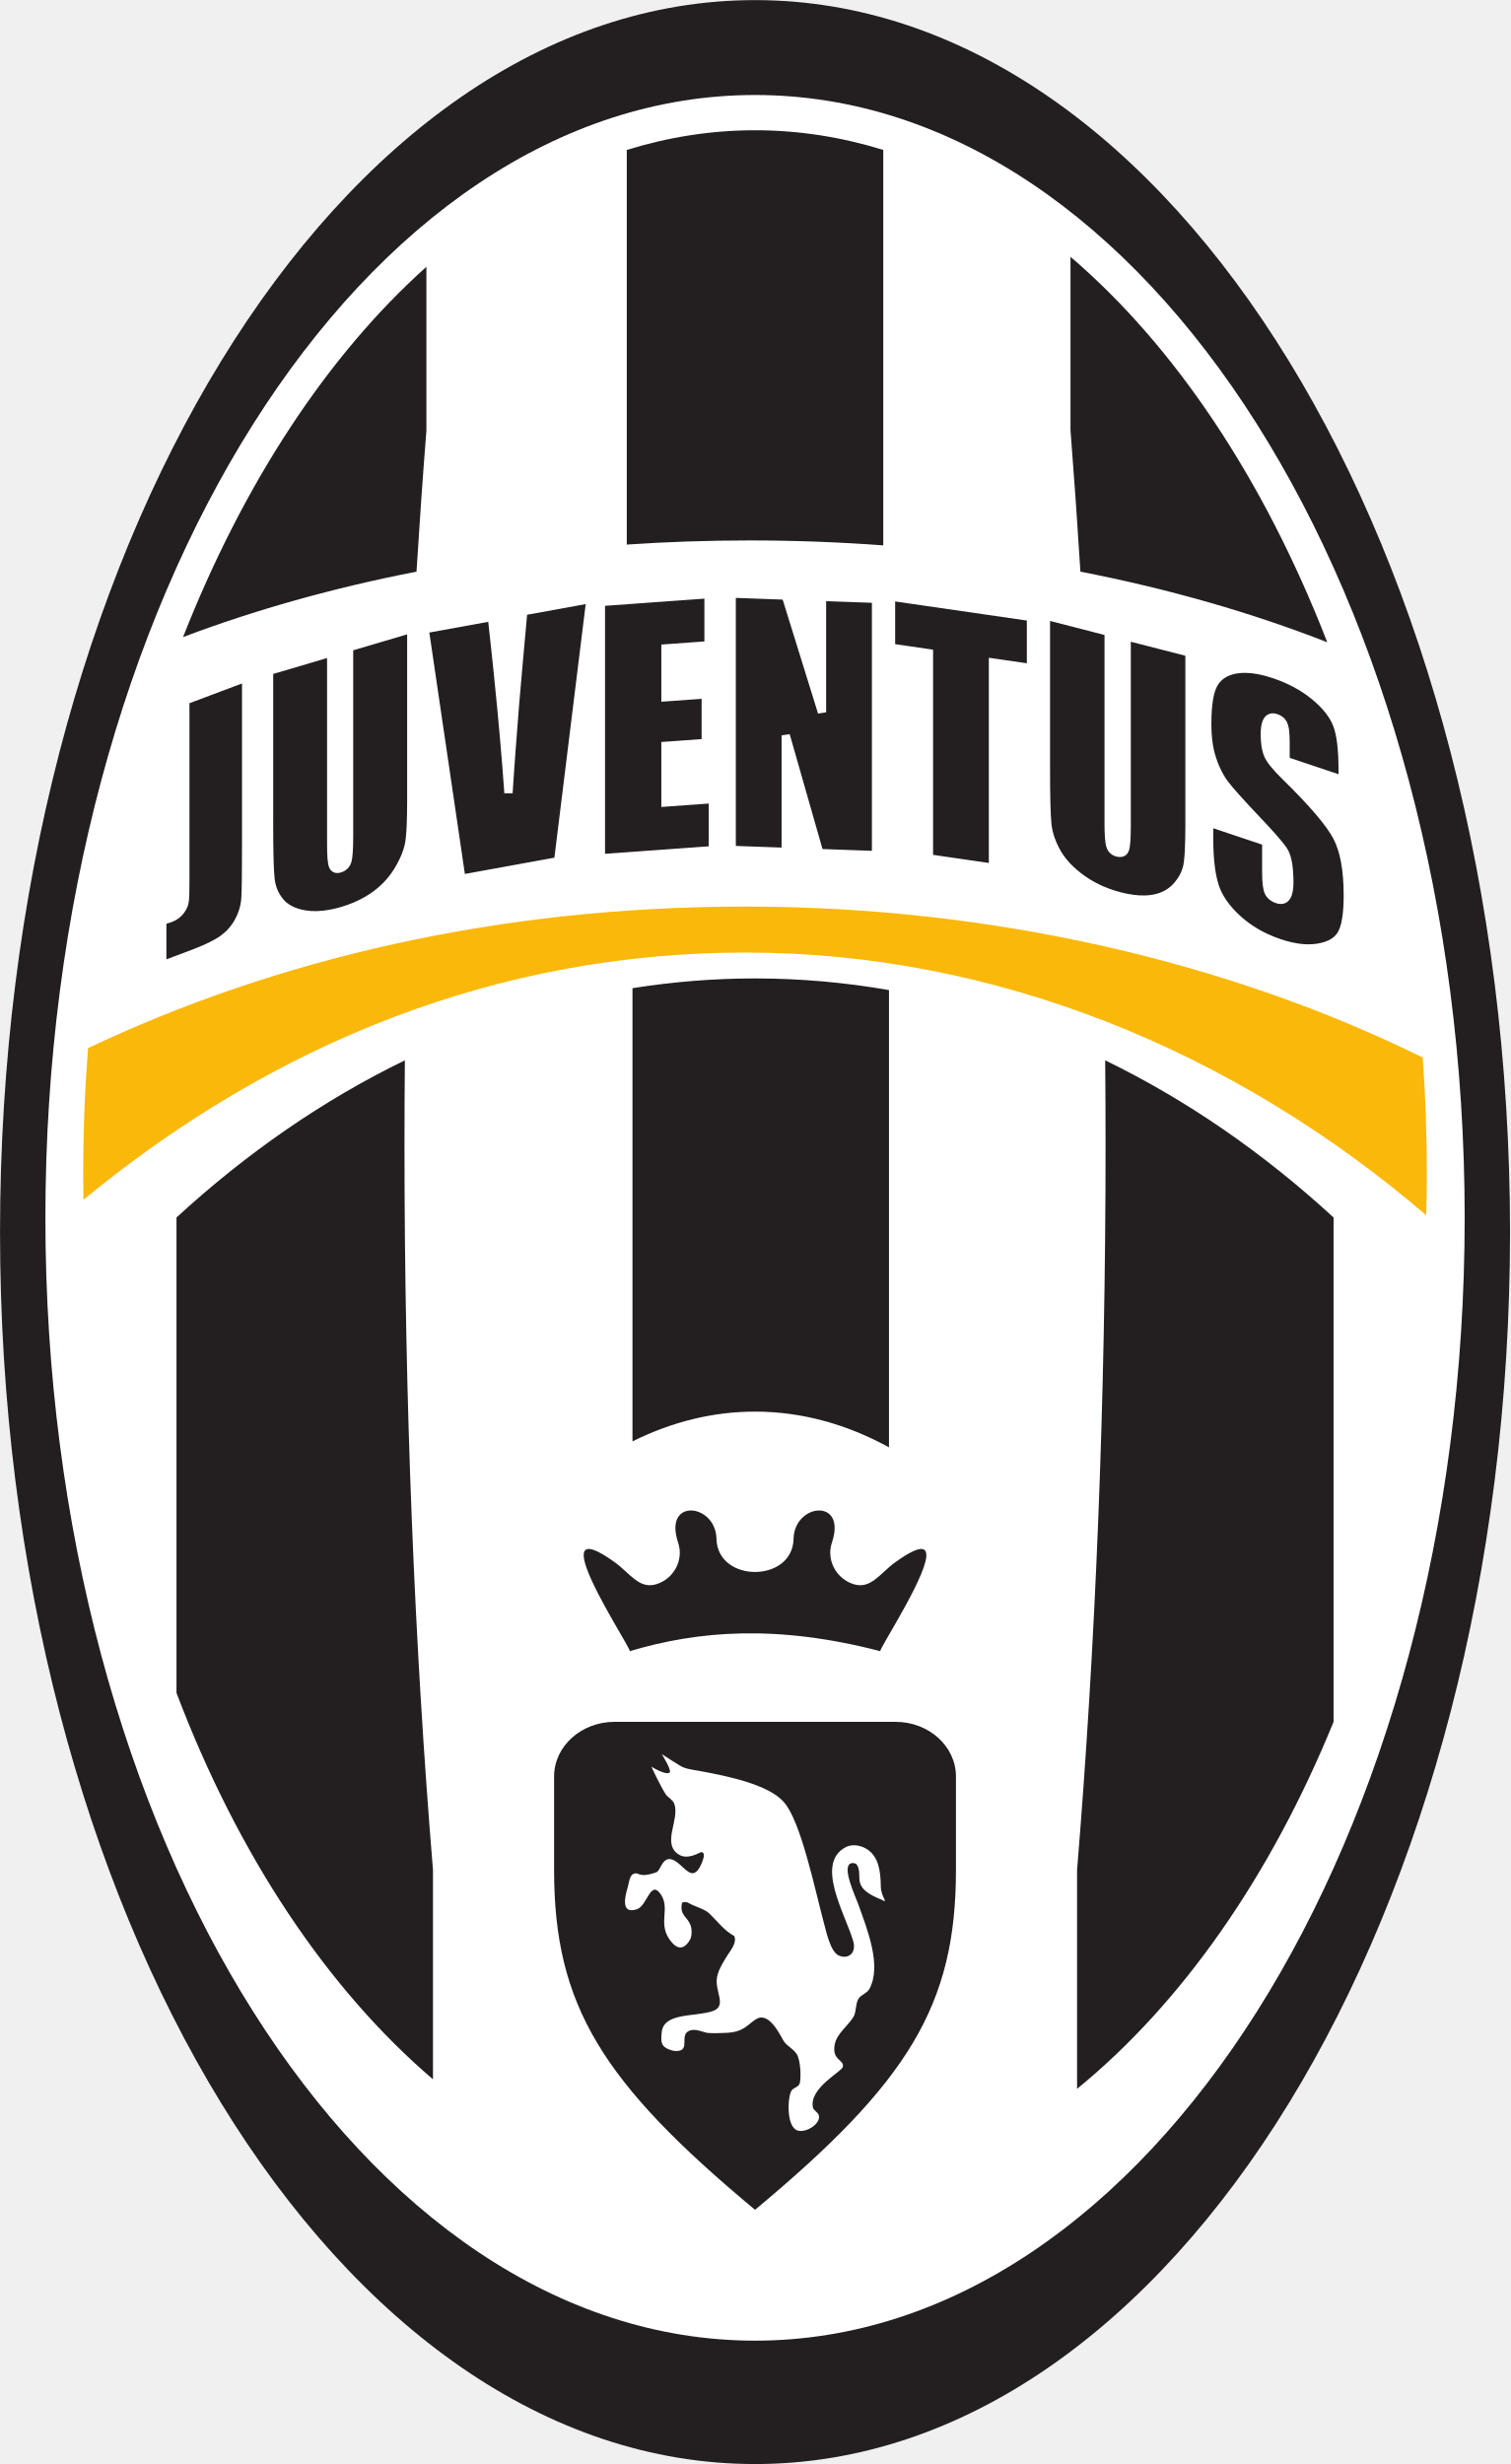
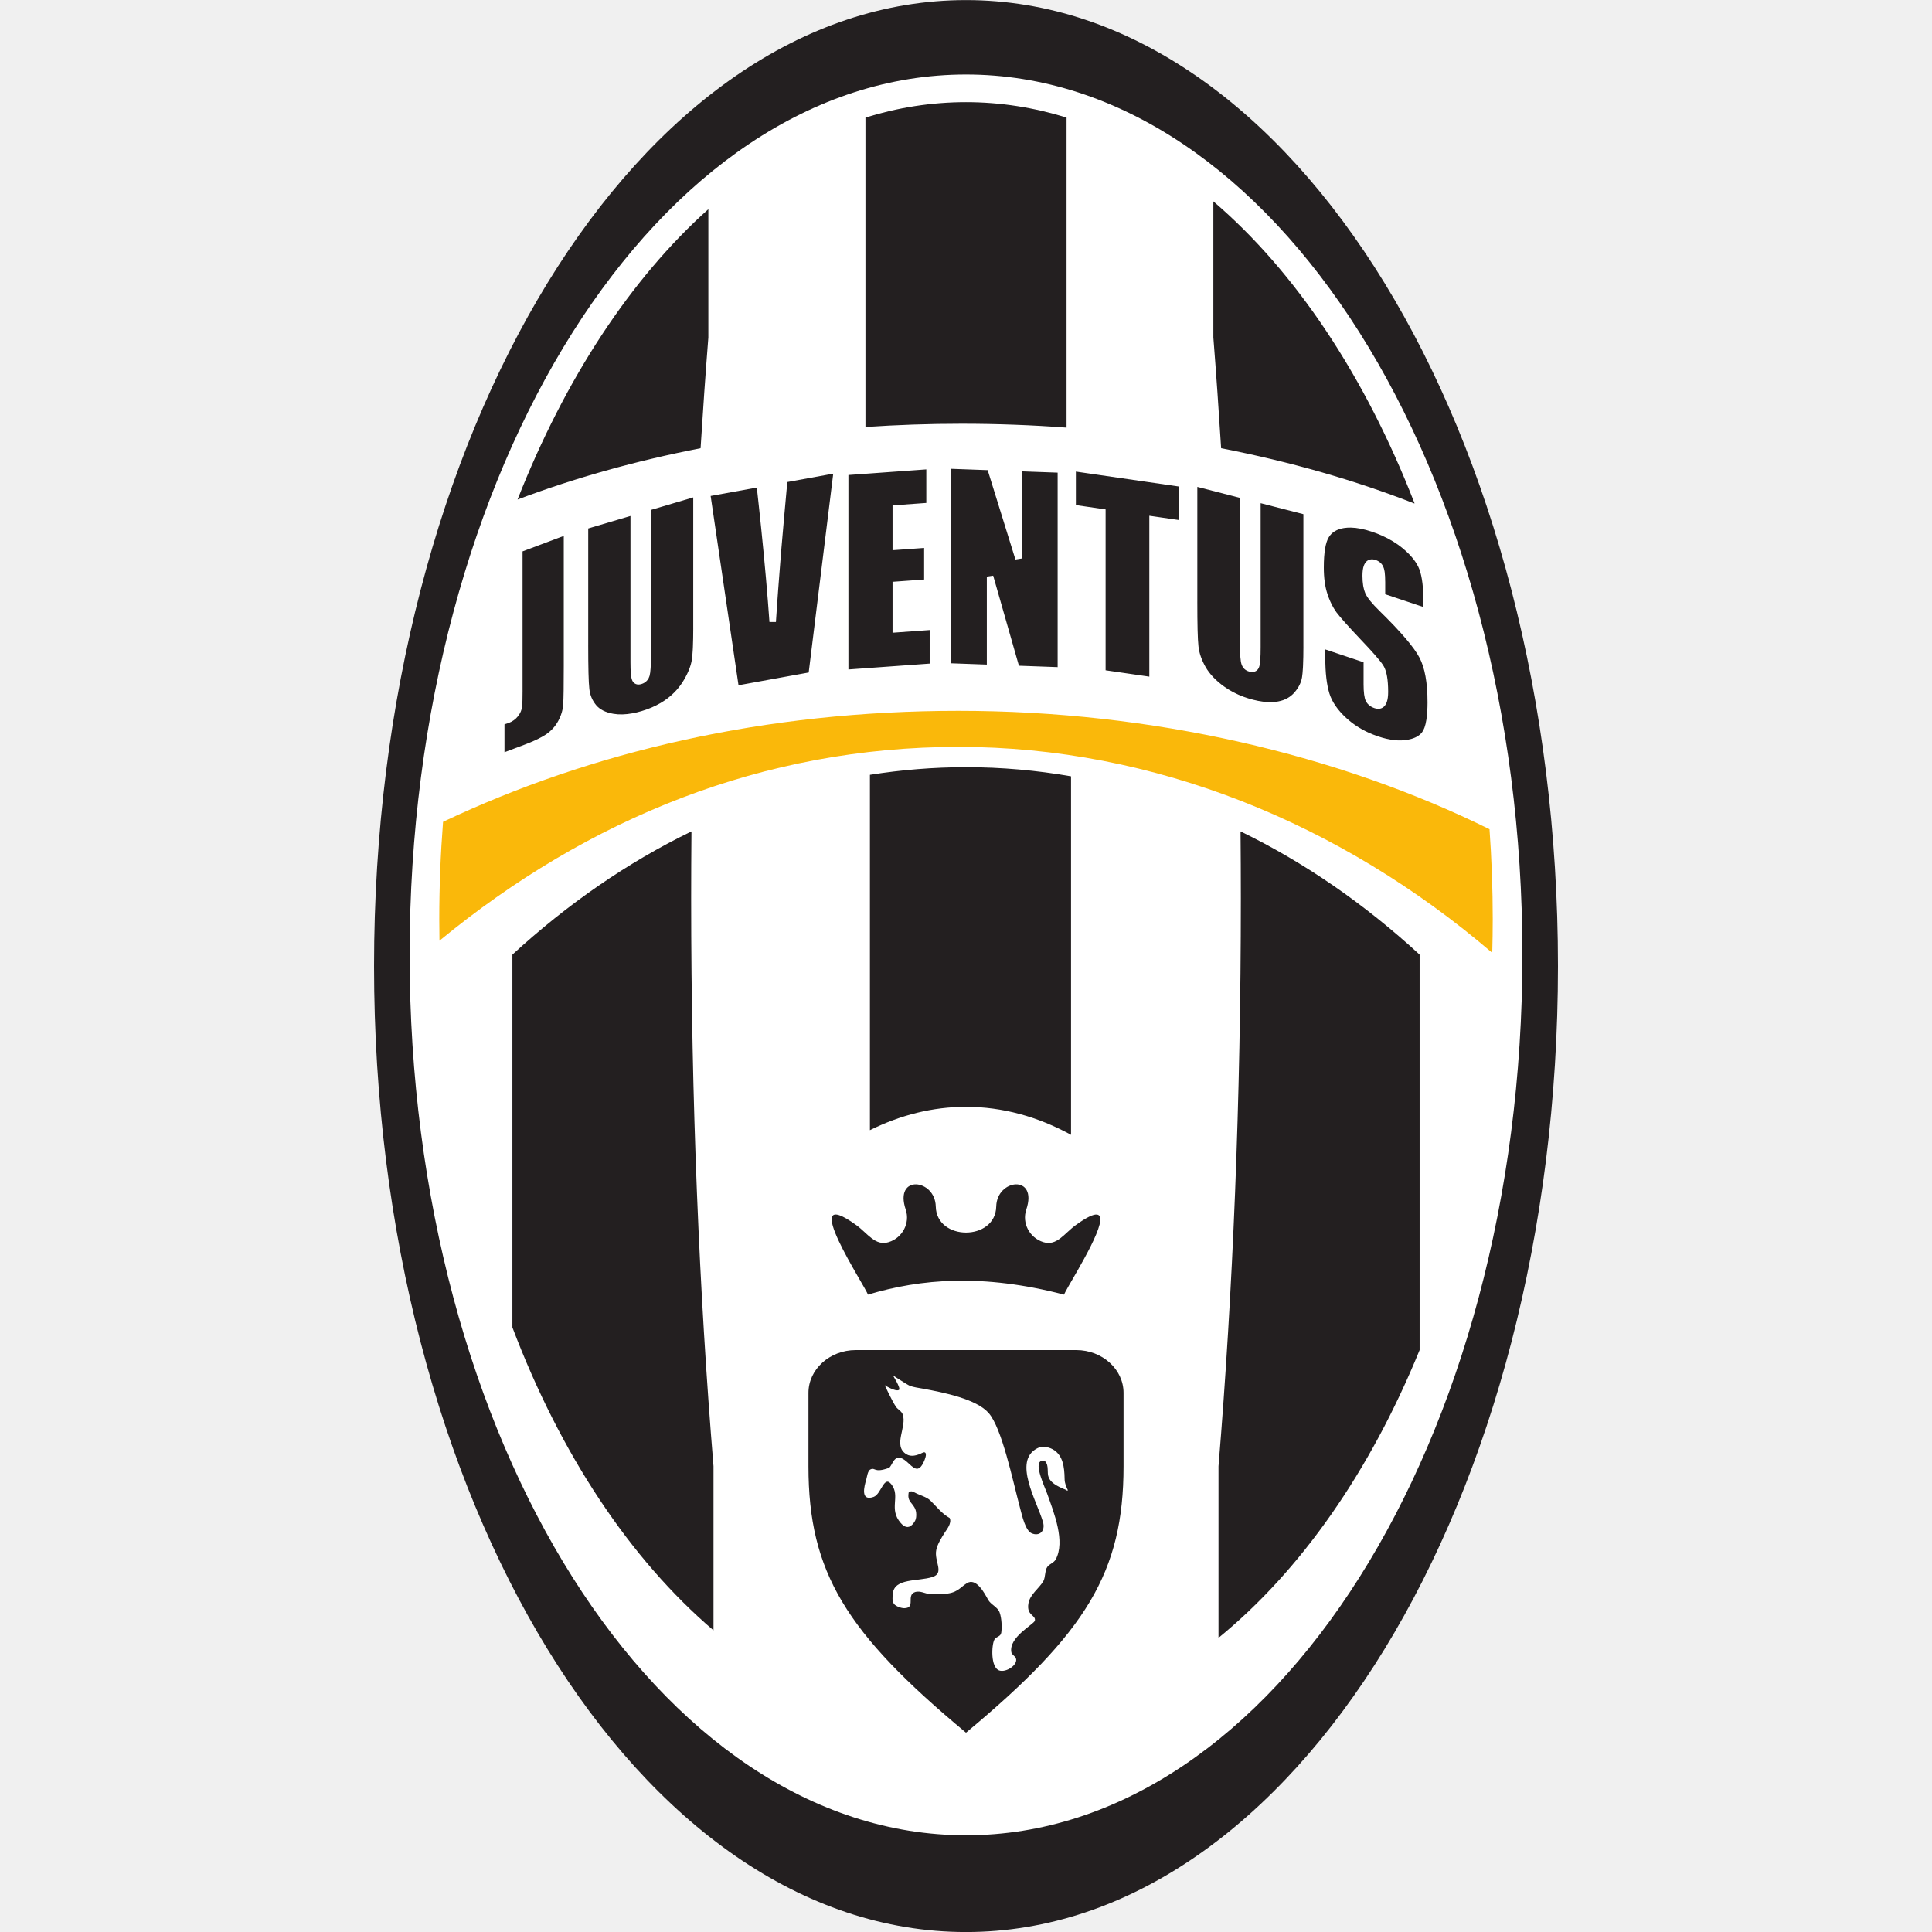
- <svg xmlns="http://www.w3.org/2000/svg" viewBox="56.7 11.66 143.6 234.33">
+ <svg xmlns="http://www.w3.org/2000/svg" viewBox="11.335 11.66 234.33 234.33">
  <path d="M963.781 1842.52c297.359 0 538.499-393.51 538.499-878.739 0-485.234-241.14-878.742-538.499-878.742-297.355 0-538.504 393.508-538.504 878.742 0 485.229 241.149 878.739 538.504 878.739" style="fill:#231f20;fill-opacity:1;fill-rule:evenodd;stroke:none" transform="matrix(.13333 0 0 -.13333 0 257.333)" data-source="https://football-logos.cc" />
  <path d="M963.781 1774.83c279.489 0 506.149-358.64 506.149-800.889 0-442.242-226.66-800.886-506.149-800.886-279.488 0-506.144 358.644-506.144 800.886 0 442.249 226.656 800.889 506.144 800.889" style="fill:#fff;fill-opacity:1;fill-rule:evenodd;stroke:none" transform="matrix(.13333 0 0 -.13333 0 257.333)" />
  <path d="M963.777 1749.68c31.282 0 61.853-4.86 91.473-14.03v-282.06c-31.26 2.32-63.148 3.52-95.539 3.52-29.59 0-58.746-1.02-87.406-2.95v281.49c29.621 9.17 60.187 14.03 91.472 14.03m225.013-90.26c74.92-64.1 138.08-159.1 182.94-274.45v-.42c-53.71 21.02-112.8 38.02-175.87 50.29-2.13 34.24-4.48 67.86-7.07 100.82zm-632.966-271.24c43.137 109.73 102.895 200.82 173.571 264.12v-116.71c-2.59-32.95-4.946-66.54-7.067-100.75-59.422-11.55-115.312-27.31-166.504-46.66m158.203-301.91c-58.211-28.25-112.875-66.12-162.89-112.086V635.098c43.652-115.262 107.004-210.743 182.945-275.637v149.328c-13.074 158.496-20.328 333.156-20.328 516.681 0 20.38.098 40.65.273 60.8m345.293 50.12c-31.27 5.45-63.144 8.31-95.543 8.31-29.589 0-58.75-2.41-87.406-6.95V814.488c27.828 13.821 57.129 21.231 87.406 21.231 33.235 0 65.313-8.922 95.543-25.465zm317.1-162.206c-50.02 45.976-104.68 83.816-162.89 112.086.17-20.15.27-40.42.27-60.8 0-183.548-7.25-358.236-20.33-516.751V352.668c74.93 61.141 138.08 151.762 182.95 261.777z" style="fill:#231f20;fill-opacity:1;fill-rule:evenodd;stroke:none" transform="matrix(.13333 0 0 -.13333 0 257.333)" />
  <path d="M957.074 1195.96c176.176 0 345.476-39.77 482.936-107.7 1.91-26.87 2.93-54.15 2.93-81.81 0-10.274-.17-20.481-.44-30.653-137.93 118.143-308 187.363-485.426 187.363-177.422 0-336.937-64.92-472.289-176.324-.105 6.519-.168 13.055-.168 19.614 0 29.96 1.192 59.5 3.434 88.53 134.707 63.82 292.847 100.98 469.023 100.98" style="fill:#fab80a;fill-opacity:1;fill-rule:evenodd;stroke:none" transform="matrix(.13333 0 0 -.13333 0 257.333)" />
  <path d="M1064.09 614.434H863.461c-23.648 0-42.996-17.504-42.996-38.903v-66.875c0-96.328 34.086-151.398 143.312-242.265 109.233 90.867 143.313 145.937 143.313 242.265v66.875c0 21.399-19.34 38.903-43 38.903" style="fill:#231f20;fill-opacity:1;fill-rule:evenodd;stroke:none" transform="matrix(.13333 0 0 -.13333 0 257.333)" data-source="https://football-logos.cc" />
  <path d="M897.246 591.453s7.555-11.914 5.555-13.246c-3.028-1.984-12.957 4.277-12.957 4.277s6.535-14.156 10.289-19.757c1.515-2.204 4.98-3.813 6.031-6.688 4.215-11.246-9.363-28.562 3.41-36.359 4.207-2.606 9.594-1.164 14.395 1.238 0 0 1.504.859 2.375.398 2.344-1.179-.324-6.941-.66-7.824-5.293-12.207-9.868-5.801-15.743-.64-11.921 10.48-12.796-4.352-16.523-5.692-13.492-4.773-11.988.762-16.41-1.211-2.785-1.164-3.231-6.851-4.047-9.601-1.66-5.551-5.586-19.782 6.719-15.5 7.179 2.496 9.363 20.418 16.328 11.32 8.387-10.957-2.938-22.086 8.465-35.094 3.121-3.554 6.742-5.199 10.398-1.457 1.289 1.321 2.656 3.227 3.176 4.996.582 2.059.832 5.442-.188 8.496-2.339 6.758-8.113 7.067-6.086 16.422 2.512.567 2.844.715 5.368-.691 4.336-2.402 10.773-3.863 14.285-7.317 5.726-5.566 10.34-11.914 17.523-15.863 2.153-4.652-2.828-10.578-4.457-13.156-2.836-4.524-6.699-10.445-7.773-15.969-2.098-10.328 7.812-20.93-3.52-24.547-13.133-4.14-34.629-.843-35.984-15.078-.274-2.648-.879-6.988 1.195-9.551 1.668-2.007 6.274-3.711 9.164-3.726 11.047.101 1.219 11.984 10.071 14.758 4.339 1.32 9.398-1.594 12.886-1.879 3.844-.289 8.832-.047 12.164.074 13.231.43 15.352 5.762 21.903 9.82 8.554 5.348 16.187-9.418 19.222-14.965 2.395-4.546 8.657-6.586 10.5-11.589 2.008-5.457 2.184-13.829 1.535-18.43-.582-3.938-4.613-3.367-6.234-6.352-2.644-4.847-3.613-25.347 4.418-28.086 6.371-2.101 17.341 5.297 15.121 11.161-.65 1.835-3.74 3.246-4.12 5.347-2.69 13.84 20.78 25.547 21.39 28.852 1.02 5.258-7.8 4.469-5.87 15.636 1.33 8.145 9.71 13.641 13.54 20.2 2.06 3.5 1.27 10.09 3.83 13.254 2.14 2.617 5.81 3.55 7.44 6.531 8.88 16.453-1.4 42.094-7.94 60.355-1.88 5.297-12.03 26.618-5.37 29.149 1.68.656 2.75-.133 3.67-.188 3.85-4.066 1.35-10.316 3.34-14.867 2.71-6.125 10.64-8.926 16.21-11.418-.59-.488 1.19-.195 1.25-.215-1.6 3.539-2.98 6.219-3.05 10.446-.16 11.644-1.85 20.82-9.31 26.027-3.75 2.605-10.31 4.633-15.71 1.773-22.12-11.574-.33-47.652 5.32-66.894 2.52-8.457-3.4-13.449-10.37-10.309-5.67 2.555-8.62 16.051-10.37 22.586-6.94 26.117-16.618 73.172-28.724 86.848-11.093 12.597-40.507 18.57-60.226 22.164-3.172.582-8.235 1.242-11.395 2.512-2.578 1.043-15.449 9.519-15.449 9.519" style="fill:#fff;fill-opacity:1;fill-rule:evenodd;stroke:none" transform="matrix(.13333 0 0 -.13333 0 257.333)" />
  <path d="m1345.16 1201.16.03.02-.01.01zm-.03 100.87 34.82-11.67v3.02c0 7.16-.31 13.36-.94 18.59-.62 5.14-1.53 9.32-2.73 12.52-1.2 3.19-3.03 6.36-5.51 9.53-2.51 3.22-5.71 6.45-9.57 9.67v.01c-5.53 4.6-11.94 8.51-19.21 11.74-1.47.65-2.92 1.25-4.36 1.81-1.47.56-2.99 1.11-4.54 1.63l-.06.02-.03.01c-7.17 2.41-13.56 3.65-19.13 3.75-1.04.02-2.09 0-3.15-.07-.97-.06-1.95-.17-2.93-.32l-.13-.02v.01c-3.28-.53-6.11-1.52-8.44-2.95a16.4 16.4 0 0 1-5.47-5.49v-.02c-1.44-2.34-2.54-5.75-3.3-10.21-.79-4.66-1.18-10.43-1.18-17.26 0-4.73.27-9.12.83-13.14v-.01c.54-3.98 1.38-7.64 2.49-10.98v-.02c1.59-4.82 3.49-9.08 5.67-12.75.41-.7.85-1.39 1.29-2.06v-.01c.39-.59.86-1.25 1.35-1.91l-2.34-1.85 2.35 1.82v-.01l.01.01c1.71-2.29 4.35-5.43 7.93-9.44 3.61-4.05 8.13-8.94 13.55-14.66h-.01c5.54-5.79 10.01-10.64 13.4-14.5l-.01-.01c3.52-4.02 6.02-7.15 7.49-9.39v-.01c1.33-2.07 2.36-4.73 3.09-7.97.12-.52.25-1.16.38-1.89h.01c.7-3.88 1.05-8.61 1.07-14.16v-.16c0-3.84-.42-6.94-1.26-9.31-.19-.53-.4-1.02-.61-1.46h-.01c-.21-.43-.48-.85-.76-1.27l.01-.01-.04-.05-2.41 1.75 2.39-1.78c-1.15-1.63-2.63-2.67-4.43-3.09-1.61-.38-3.41-.24-5.37.41h-.01c-2.6.87-4.67 2.23-6.21 4.03v.01a11.3 11.3 0 0 0-1.57 2.36l-.04.07-.02.05c-1.35 2.79-2.03 7.84-2.03 15.16v20.05l-34.83 11.67v-7.77c0-6.75.31-12.82.94-18.19.61-5.32 1.54-9.98 2.76-13.97h-.01c1.19-3.84 3.06-7.63 5.61-11.36q3.9-5.7 9.87-11.16h.01c5.74-5.26 12.34-9.62 19.79-13.06 1.37-.63 2.86-1.27 4.48-1.91 1.56-.62 3.12-1.19 4.66-1.71l.06-.02.02-.01c5.16-1.73 9.99-2.84 14.46-3.33 4.39-.49 8.49-.38 12.27.3 5.17.95 9.09 2.72 11.75 5.3v-.02c.47.47.93.98 1.34 1.53v.01c.42.55.79 1.12 1.09 1.68l.01.04.04.06c.8 1.49 1.49 3.41 2.05 5.73.29 1.23.55 2.55.77 3.94.68 4.4 1.03 9.75 1.04 16.04h-.02v.18c0 8.8-.61 16.56-1.84 23.28-1.21 6.62-3.01 12.23-5.41 16.83-2.44 4.69-6.66 10.56-12.65 17.59-6.07 7.12-13.96 15.44-23.68 24.95-3.48 3.42-6.3 6.45-8.44 9.09-2.23 2.76-3.79 5.18-4.65 7.25-.72 1.71-1.29 3.64-1.69 5.77v.04l-.2 1.16-.01.04c-.4 2.54-.61 5.43-.61 8.61v.16c0 3.75.4 6.77 1.2 9 .18.52.38.98.58 1.37.24.49.5.92.76 1.29l-.02-.03.02.03.01.03.04.05c1.1 1.54 2.5 2.53 4.19 2.94 1.54.39 3.24.27 5.07-.34 1.57-.52 2.93-1.27 4.09-2.22 1.2-1 2.16-2.21 2.86-3.63.56-1.15 1-2.68 1.31-4.56l.01-.06.14-.98v-.04c.27-2.16.42-4.88.42-8.14h.02v-.24zm-74.43-47.09v119.93l-38.89 9.99v-130.94c0-4.56-.1-8.34-.31-11.31-.21-3.11-.58-5.37-1.07-6.77l-.03-.07c-1.04-2.79-2.99-4.28-5.86-4.45h-.01c-.47-.03-.97-.01-1.48.04-.49.06-.98.16-1.46.27l-.05.01-.08.02c-1.71.45-3.17 1.23-4.36 2.34h-.01c-1.18 1.11-2.06 2.52-2.62 4.21h-.01c-.5 1.45-.87 3.63-1.09 6.52-.21 2.72-.32 6.11-.32 10.14v134.82l-38.84 9.99v-104.37h-.01c0-10.29.08-18.84.25-25.65.17-6.68.43-11.66.79-14.95v-.01c.31-3.06 1.03-6.16 2.1-9.29 1.1-3.19 2.57-6.4 4.4-9.63 1.83-3.17 4.14-6.23 6.94-9.18 2.8-2.96 6.1-5.8 9.89-8.53 5.39-3.88 11.42-7.03 18.08-9.46 1.3-.47 2.63-.91 3.97-1.33s2.72-.81 4.13-1.17l.07-.02c6.32-1.62 12.03-2.35 17.09-2.2.98.02 1.95.09 2.89.18.86.09 1.78.23 2.72.39l.24.04c3.11.58 5.9 1.57 8.39 2.96 2.45 1.36 4.62 3.13 6.48 5.28v.01c1.92 2.22 3.45 4.5 4.58 6.8 1.12 2.28 1.88 4.62 2.26 7.01.33 2.1.6 4.93.8 8.47l.11 2.23c.21 4.71.33 10.4.33 17.05h-.01zm-113.05 114.56v30.48l-93.92 13.61v-30.46l24.49-3.56 2.55-.37v-146.36l39.77-5.77v146.36l3.35-.48zm-110.51-133.78v176.91l-32.64 1.17v-79.26l-5.76-.93-25.244 81.3-33.414 1.21v-176.91l32.637-1.17v80.03l5.781.86 23.41-81.94zm-119.476 179.87-70.859-5.11v-176.89l73.922 5.34v30.51l-30.622-2.21-3.152-.23v46.33l2.762.2 25.973 1.88v28.73l-25.583-1.84-3.152-.23v40.78l2.762.2 27.949 2.02zM820.68 1230.84 843 1411.7l-41.781-7.61-2.922-32.27v-.01c-1.832-19.77-3.641-41.71-5.399-65.82l-1.015-14.24-.996-14.69-.02-.29-5.887-.02c-1.718 24.65-4.226 53.17-7.542 85.49-.614 5.97-1.301 12.45-2.04 19.37-.597 5.53-1.226 11.33-1.906 17.44l-42.008-7.63 25.348-172.2zm-128.981-23.93-.023-.02.004-.01zm23.953 64.96v118.25l-38.468-11.38V1246.2c0-4.55-.11-8.38-.309-11.46-.215-3.19-.555-5.57-1.004-7.12l-.016-.03c-.804-2.63-2.328-4.65-4.562-6.02l.004-.01c-.453-.27-.899-.52-1.336-.7-.449-.2-.938-.39-1.434-.54l-.035-.01-.07-.02c-1.859-.55-3.5-.54-4.926.01-1.617.64-2.793 1.87-3.508 3.68l.012.01c-.531 1.3-.918 3.35-1.141 6.11-.211 2.6-.316 5.94-.316 9.99v133.14l-38.426-11.36v-105.96h-.012c0-10.29.083-18.8.25-25.52.165-6.56.426-11.39.782-14.48v-.03c.308-2.83.98-5.45 1.996-7.88 1.015-2.42 2.406-4.69 4.156-6.82 1.672-2 3.789-3.66 6.336-4.96 2.652-1.35 5.793-2.34 9.395-2.95 5.214-.89 11.043-.74 17.484.46 1.211.22 2.523.51 3.91.84 1.27.31 2.629.68 4.063 1.1h.011l.223.06c6.348 1.88 12.125 4.36 17.269 7.39h.008a65 65 0 0 1 2.926 1.83 65 65 0 0 1 2.766 1.93l-.004.01.051.04 1.742-2.45-1.719 2.46a59 59 0 0 1 8.734 7.96 57 57 0 0 1 6.852 9.45c1.973 3.39 3.555 6.65 4.75 9.77 1.16 3.03 1.941 5.9 2.34 8.62q.497 3.525.797 8.97l.113 2.28c.207 4.83.324 10.58.328 17.25h-.012zm-117.785-34.74v117.95l-37.484-14.07V1214.4h.012c0-3.18-.032-6.1-.102-8.81-.063-2.51-.168-4.41-.309-5.68a16.1 16.1 0 0 0-1.211-4.59c-.601-1.41-1.441-2.82-2.503-4.2v-.01a18 18 0 0 0-3.793-3.66 20 20 0 0 0-4.821-2.56c-.843-.32-2.101-.73-3.715-1.21v-25.36l17.77 6.67c6.742 2.54 12.277 5.02 16.555 7.43l-.004.01c.859.48 1.64.95 2.32 1.37.703.44 1.352.86 1.93 1.27l-.004.01.027.02.078.07a33.8 33.8 0 0 1 8.024 8.06h.008c.398.56.812 1.19 1.23 1.88v.01c.438.72.816 1.38 1.133 1.97l.019.04c1.805 3.42 3.059 6.85 3.746 10.3h-.007c.14.74.261 1.45.351 2.08.086.67.164 1.33.215 2v.05l.02.26v.01c.175 2.7.312 6.96.394 12.74.082 5.32.121 12.87.121 22.56" style="fill:#231f20;fill-opacity:1;fill-rule:nonzero;stroke:none" transform="matrix(.13333 0 0 -.13333 0 257.333)" />
  <path d="M1053.04 664.867c.34 1.649 5.71 10.551 12.01 21.598 16.12 28.226 38.37 70.473-1.48 41.625-10.5-7.598-17.16-19.313-29.54-15.442l-.01.012c-12.36 3.875-19.55 17.25-15.42 29.531 10.88 32.313-26.787 28.09-27.323 2.86-.664-31.613-54.336-31.613-55 0-.531 25.23-38.195 29.453-27.324-2.86 4.133-12.281-3.062-25.656-15.418-29.531l-.008-.012c-12.379-3.871-19.043 7.844-29.543 15.442-55.441 40.14 9.317-57.352 10.539-63.223 48.274 14.426 104.332 19.274 178.517 0" style="fill:#231f20;fill-opacity:1;fill-rule:evenodd;stroke:none" transform="matrix(.13333 0 0 -.13333 0 257.333)" data-source="https://football-logos.cc" />
</svg>
